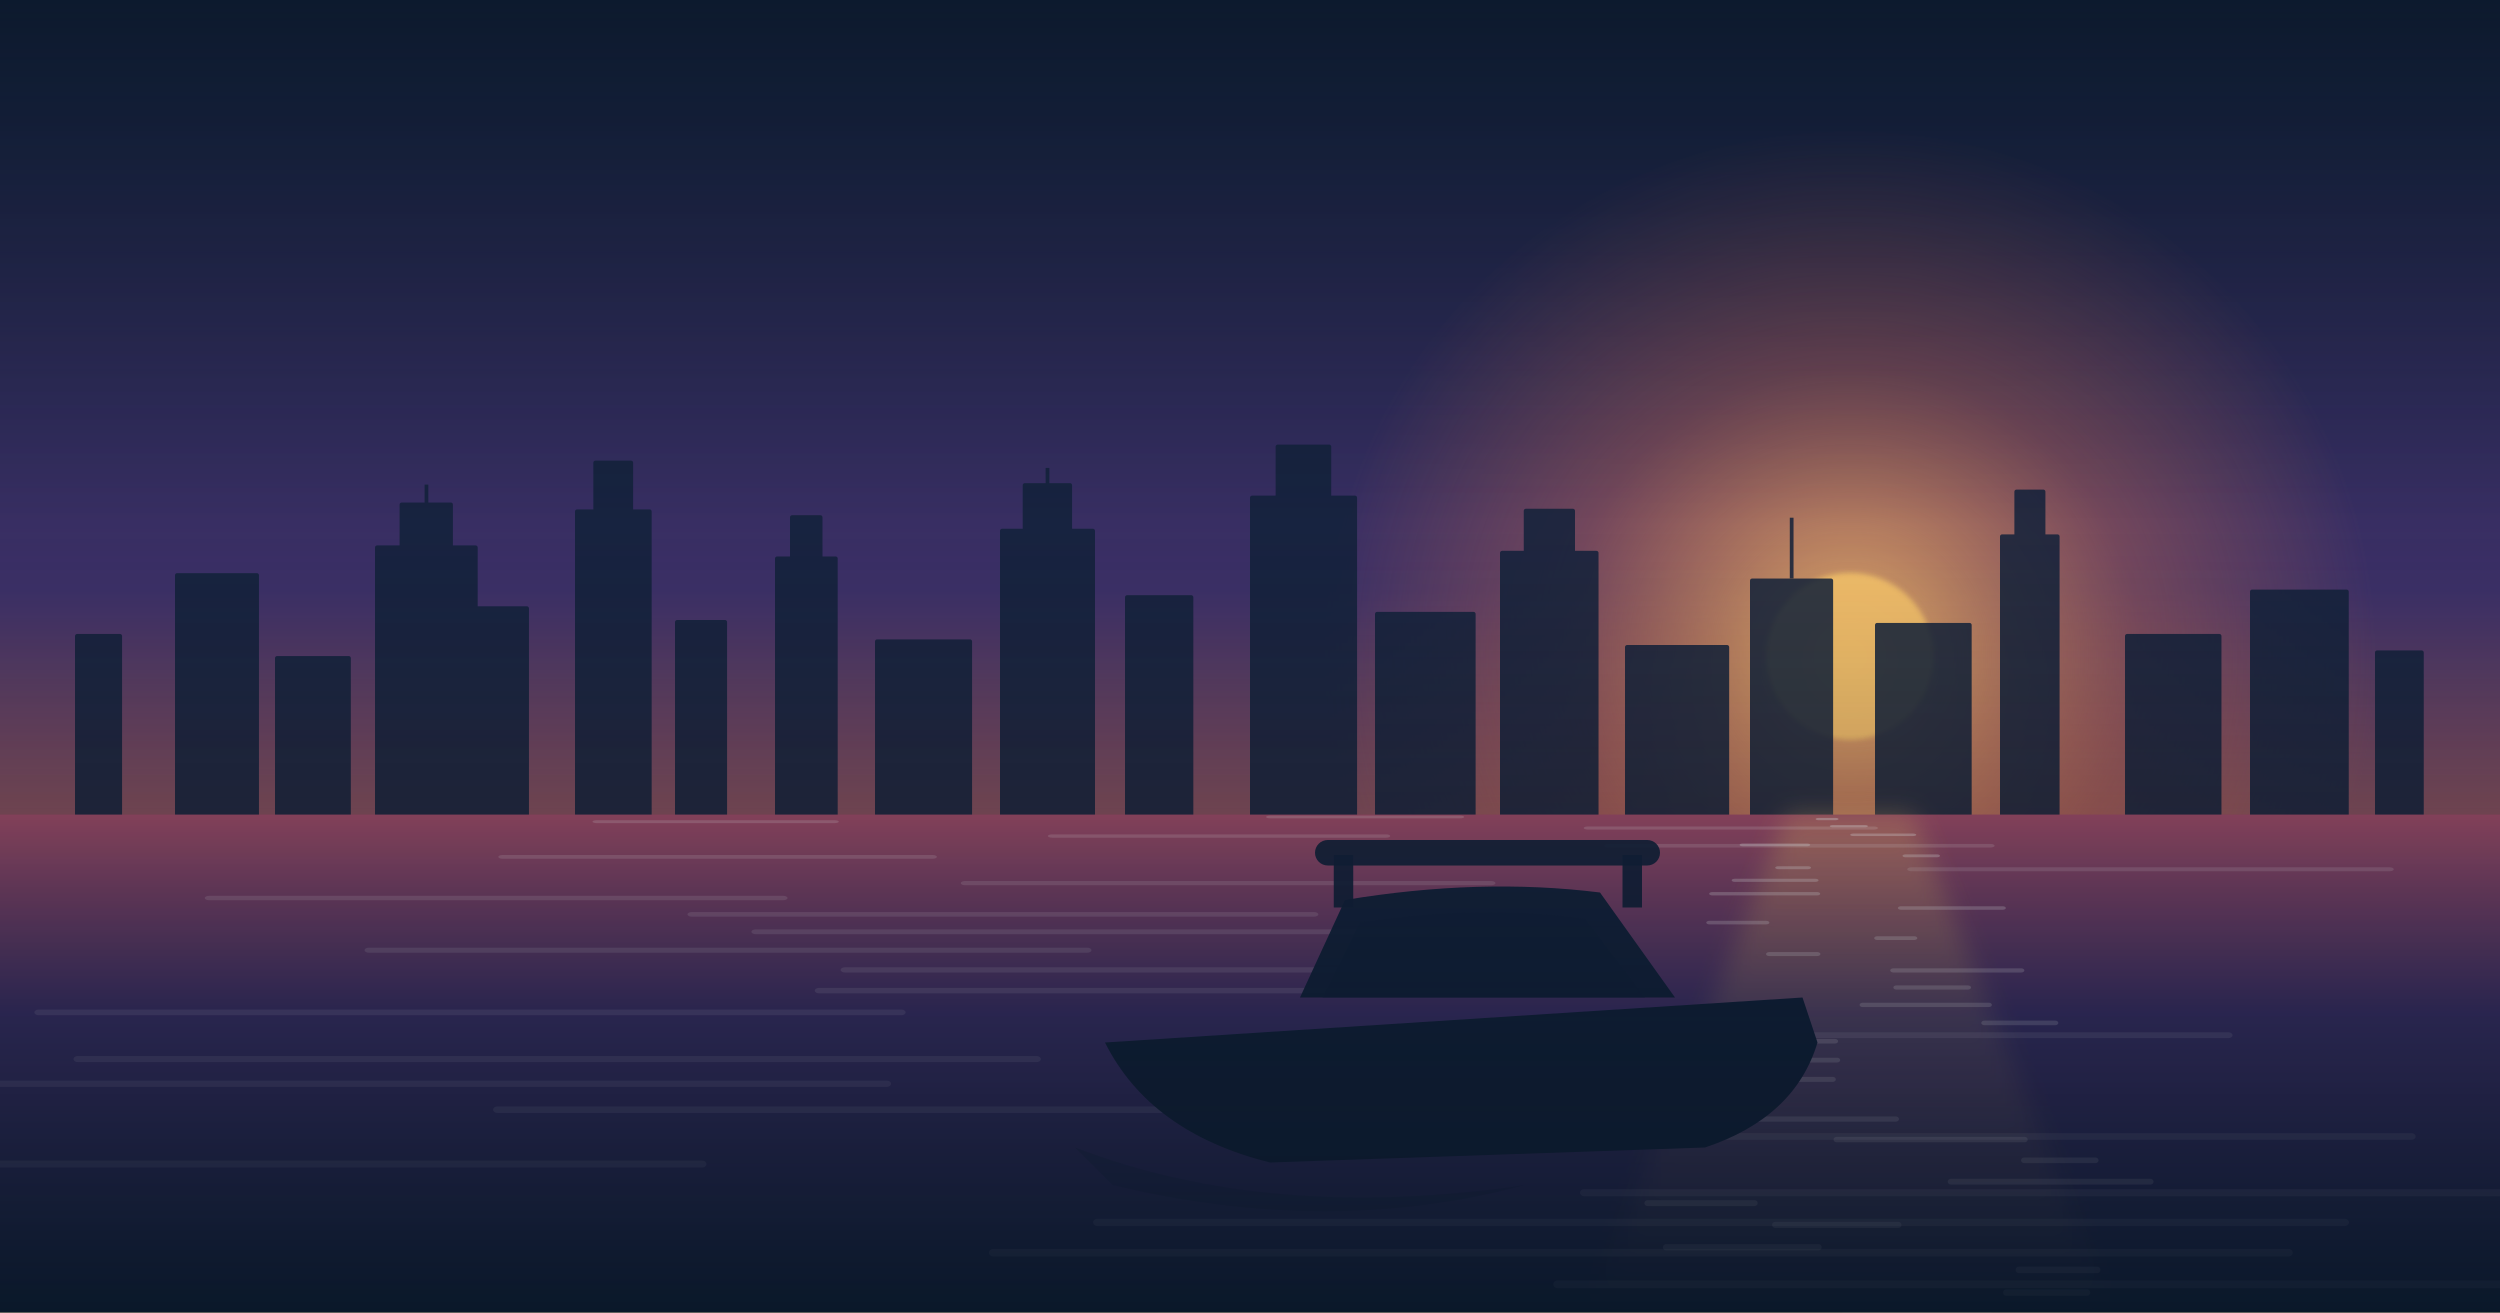
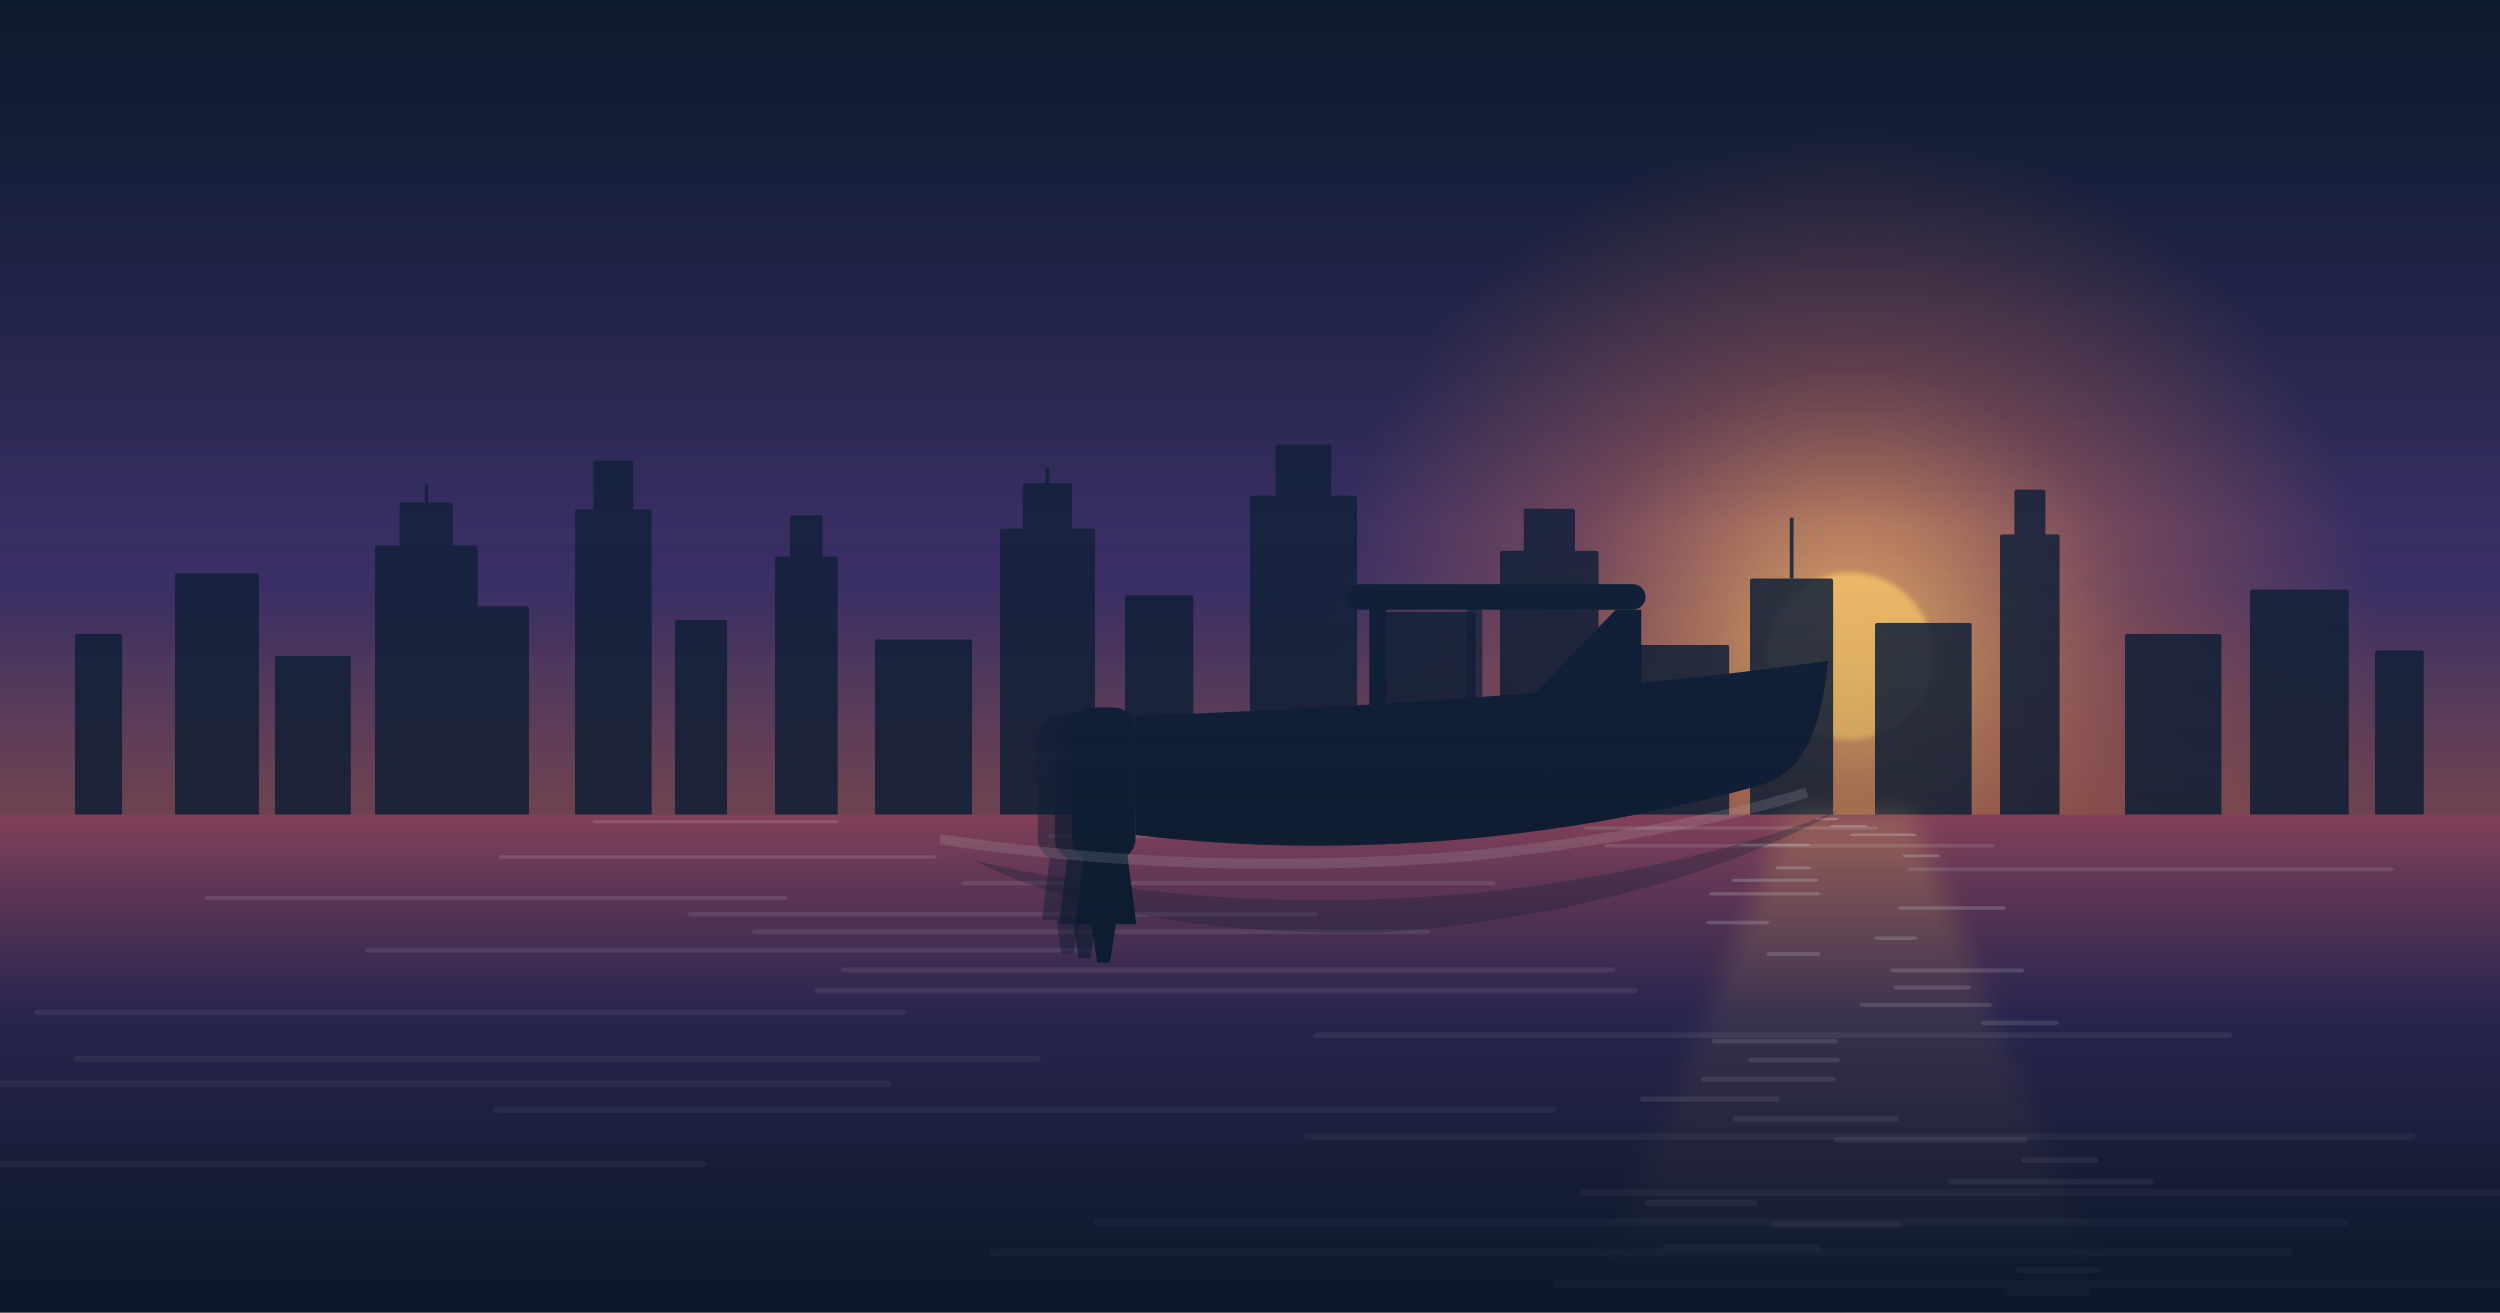
<svg xmlns="http://www.w3.org/2000/svg" viewBox="0 0 1200 630" width="1200" height="630" role="img">
  <defs>
    <linearGradient id="skyogcover" x1="0" y1="0" x2="0" y2="1">
      <stop offset="0%" stop-color="#12213a" />
      <stop offset="45%" stop-color="#3d3068" />
      <stop offset="82%" stop-color="#e0764f" />
      <stop offset="100%" stop-color="#f7c26b" />
    </linearGradient>
    <linearGradient id="seaogcover" x1="0" y1="0" x2="0" y2="1">
      <stop offset="0%" stop-color="#a24d68" />
      <stop offset="40%" stop-color="#3d3068" />
      <stop offset="100%" stop-color="#12213a" />
    </linearGradient>
    <radialGradient id="glowogcover" cx="50%" cy="50%" r="50%">
      <stop offset="0%" stop-color="#f7c26b" stop-opacity=".95" />
      <stop offset="55%" stop-color="#e0764f" stop-opacity=".35" />
      <stop offset="100%" stop-color="#e0764f" stop-opacity="0" />
    </radialGradient>
    <linearGradient id="vigogcover" x1="0" y1="0" x2="0" y2="1">
      <stop offset="0%" stop-color="#04101c" stop-opacity=".42" />
      <stop offset="40%" stop-color="#04101c" stop-opacity="0" />
      <stop offset="100%" stop-color="#04101c" stop-opacity=".55" />
    </linearGradient>
    <linearGradient id="reflogcover" x1="0" y1="0" x2="0" y2="1">
      <stop offset="0%" stop-color="#f7c26b" stop-opacity=".34" />
      <stop offset="45%" stop-color="#f7c26b" stop-opacity=".12" />
      <stop offset="100%" stop-color="#f7c26b" stop-opacity="0" />
    </linearGradient>
    <filter id="softogcover" x="-20%" y="-20%" width="140%" height="140%">
      <feGaussianBlur stdDeviation="1.4" />
    </filter>
    <filter id="blurogcover" x="-25%" y="-25%" width="150%" height="150%">
      <feGaussianBlur stdDeviation="6" />
    </filter>
  </defs>
  <rect width="1200" height="630" fill="url(#skyogcover)" />
  <circle cx="888" cy="315" r="252" fill="url(#glowogcover)" />
  <circle cx="888" cy="315" r="40" fill="#f7c26b" opacity=".9" filter="url(#softogcover)" />
  <g fill="#12213a" opacity="0.85">
    <rect x="36.0" y="304.3" width="22.6" height="90.3" rx="1" />
    <rect x="84.0" y="275.1" width="40.3" height="119.5" rx="1" />
    <rect x="132.0" y="314.9" width="36.4" height="79.7" rx="1" />
    <rect x="180.0" y="261.8" width="49.3" height="132.8" rx="1" />
    <rect x="191.8" y="241.2" width="25.6" height="23.2" rx="1" />
    <rect x="203.8" y="232.6" width="1.8" height="29.2" />
    <rect x="228.0" y="291.0" width="25.9" height="103.6" rx="1" />
    <rect x="276.0" y="244.5" width="36.8" height="150.1" rx="1" />
    <rect x="284.8" y="221.1" width="19.1" height="26.3" rx="1" />
    <rect x="324.0" y="297.6" width="25.0" height="97.0" rx="1" />
    <rect x="372.0" y="267.1" width="30.1" height="127.5" rx="1" />
    <rect x="379.2" y="247.3" width="15.6" height="22.2" rx="1" />
    <rect x="420.0" y="306.9" width="46.6" height="87.7" rx="1" />
    <rect x="480.0" y="253.8" width="45.6" height="140.8" rx="1" />
    <rect x="490.9" y="231.9" width="23.7" height="24.6" rx="1" />
    <rect x="501.9" y="224.6" width="1.8" height="29.2" />
    <rect x="540.0" y="285.7" width="32.8" height="108.9" rx="1" />
    <rect x="600.0" y="237.9" width="51.4" height="156.7" rx="1" />
    <rect x="612.3" y="213.4" width="26.7" height="27.5" rx="1" />
    <rect x="660.0" y="293.7" width="48.3" height="100.9" rx="1" />
    <rect x="720.0" y="264.4" width="47.3" height="130.2" rx="1" />
    <rect x="731.4" y="244.2" width="24.6" height="22.7" rx="1" />
    <rect x="780.0" y="309.6" width="50.0" height="85.0" rx="1" />
    <rect x="840.0" y="277.7" width="39.9" height="116.9" rx="1" />
    <rect x="859.1" y="248.5" width="1.8" height="29.2" />
    <rect x="900.0" y="299.0" width="46.4" height="95.6" rx="1" />
    <rect x="960.0" y="256.5" width="28.6" height="138.1" rx="1" />
    <rect x="966.9" y="235.0" width="14.9" height="24.1" rx="1" />
    <rect x="1020.0" y="304.3" width="46.3" height="90.3" rx="1" />
    <rect x="1080.0" y="283.0" width="47.4" height="111.6" rx="1" />
    <rect x="1140.0" y="312.2" width="23.4" height="82.4" rx="1" />
  </g>
  <rect x="0" y="391" width="1200" height="239" fill="url(#seaogcover)" />
  <path d="M858 391 L918 391 L1014 630 L762 630 Z" fill="url(#reflogcover)" filter="url(#blurogcover)" />
  <rect x="871.5" y="392.6" width="11.0" height="1.1" rx="1.5" fill="#ffffff" opacity="0.340" />
  <rect x="878.3" y="396.0" width="18.3" height="1.1" rx="1.5" fill="#ffffff" opacity="0.330" />
  <rect x="888.1" y="400.1" width="31.7" height="1.2" rx="1.5" fill="#ffffff" opacity="0.320" />
  <rect x="835.0" y="404.9" width="33.9" height="1.3" rx="1.5" fill="#ffffff" opacity="0.310" />
  <rect x="913.2" y="410.1" width="18.0" height="1.4" rx="1.5" fill="#ffffff" opacity="0.300" />
  <rect x="852.1" y="415.8" width="17.2" height="1.4" rx="1.5" fill="#ffffff" opacity="0.290" />
  <rect x="831.2" y="421.8" width="41.7" height="1.5" rx="1.5" fill="#ffffff" opacity="0.280" />
  <rect x="820.4" y="428.2" width="53.3" height="1.6" rx="1.5" fill="#ffffff" opacity="0.270" />
  <rect x="911.0" y="435.0" width="51.8" height="1.7" rx="1.5" fill="#ffffff" opacity="0.260" />
  <rect x="819.0" y="442.0" width="30.3" height="1.7" rx="1.5" fill="#ffffff" opacity="0.250" />
  <rect x="899.6" y="449.4" width="20.7" height="1.8" rx="1.5" fill="#ffffff" opacity="0.240" />
  <rect x="847.7" y="457.0" width="26.1" height="1.9" rx="1.5" fill="#ffffff" opacity="0.230" />
  <rect x="907.3" y="464.8" width="64.4" height="2.0" rx="1.5" fill="#ffffff" opacity="0.220" />
  <rect x="908.8" y="473.0" width="37.3" height="2.0" rx="1.5" fill="#ffffff" opacity="0.210" />
  <rect x="892.6" y="481.3" width="63.5" height="2.1" rx="1.5" fill="#ffffff" opacity="0.200" />
  <rect x="951.0" y="489.9" width="37.0" height="2.2" rx="1.5" fill="#ffffff" opacity="0.190" />
  <rect x="821.6" y="498.7" width="60.7" height="2.2" rx="1.5" fill="#ffffff" opacity="0.180" />
  <rect x="839.0" y="507.7" width="44.3" height="2.3" rx="1.5" fill="#ffffff" opacity="0.170" />
  <rect x="816.4" y="516.9" width="64.8" height="2.4" rx="1.5" fill="#ffffff" opacity="0.160" />
  <rect x="787.1" y="526.3" width="67.3" height="2.5" rx="1.5" fill="#ffffff" opacity="0.150" />
  <rect x="831.7" y="535.9" width="79.8" height="2.5" rx="1.5" fill="#ffffff" opacity="0.140" />
  <rect x="880.1" y="545.7" width="93.2" height="2.6" rx="1.5" fill="#ffffff" opacity="0.130" />
  <rect x="970.1" y="555.6" width="37.2" height="2.7" rx="1.5" fill="#ffffff" opacity="0.120" />
  <rect x="934.9" y="565.8" width="98.8" height="2.8" rx="1.5" fill="#ffffff" opacity="0.110" />
  <rect x="789.3" y="576.1" width="54.4" height="2.8" rx="1.5" fill="#ffffff" opacity="0.100" />
  <rect x="850.6" y="586.5" width="62.1" height="2.9" rx="1.5" fill="#ffffff" opacity="0.090" />
  <rect x="798.2" y="597.2" width="76.2" height="3.0" rx="1.5" fill="#ffffff" opacity="0.080" />
  <rect x="967.5" y="608.0" width="40.7" height="3.1" rx="1.5" fill="#ffffff" opacity="0.070" />
  <rect x="961.5" y="618.9" width="41.8" height="3.1" rx="1.5" fill="#ffffff" opacity="0.060" />
  <rect x="883.4" y="630.0" width="73.5" height="3.2" rx="1.5" fill="#ffffff" opacity="0.050" />
  <rect x="607.7" y="391.5" width="95.1" height="1.3" rx="2" fill="#ffffff" opacity="0.185" />
  <rect x="284.4" y="393.7" width="118.2" height="1.4" rx="2" fill="#ffffff" opacity="0.179" />
  <rect x="760.2" y="396.7" width="141.2" height="1.5" rx="2" fill="#ffffff" opacity="0.174" />
  <rect x="503.0" y="400.5" width="164.3" height="1.6" rx="2" fill="#ffffff" opacity="0.168" />
  <rect x="770.0" y="405.1" width="187.4" height="1.7" rx="2" fill="#ffffff" opacity="0.163" />
  <rect x="239.2" y="410.4" width="210.5" height="1.8" rx="2" fill="#ffffff" opacity="0.158" />
  <rect x="915.5" y="416.3" width="233.5" height="1.9" rx="2" fill="#ffffff" opacity="0.152" />
  <rect x="461.2" y="422.9" width="256.6" height="2.0" rx="2" fill="#ffffff" opacity="0.147" />
  <rect x="98.3" y="430.0" width="279.7" height="2.1" rx="2" fill="#ffffff" opacity="0.142" />
  <rect x="330.0" y="437.8" width="302.8" height="2.2" rx="2" fill="#ffffff" opacity="0.136" />
  <rect x="360.7" y="446.1" width="325.8" height="2.3" rx="2" fill="#ffffff" opacity="0.131" />
  <rect x="175.0" y="454.9" width="348.9" height="2.4" rx="2" fill="#ffffff" opacity="0.125" />
  <rect x="403.5" y="464.3" width="372.0" height="2.5" rx="2" fill="#ffffff" opacity="0.120" />
  <rect x="391.1" y="474.2" width="395.1" height="2.6" rx="2" fill="#ffffff" opacity="0.115" />
  <rect x="16.5" y="484.6" width="418.2" height="2.7" rx="2" fill="#ffffff" opacity="0.109" />
  <rect x="630.4" y="495.5" width="441.2" height="2.8" rx="2" fill="#ffffff" opacity="0.104" />
  <rect x="35.3" y="506.9" width="464.3" height="2.9" rx="2" fill="#ffffff" opacity="0.098" />
  <rect x="-59.7" y="518.7" width="487.4" height="3.0" rx="2" fill="#ffffff" opacity="0.093" />
  <rect x="236.7" y="531.1" width="510.5" height="3.1" rx="2" fill="#ffffff" opacity="0.088" />
  <rect x="626.0" y="543.9" width="533.5" height="3.2" rx="2" fill="#ffffff" opacity="0.082" />
  <rect x="-217.5" y="557.1" width="556.6" height="3.3" rx="2" fill="#ffffff" opacity="0.077" />
  <rect x="758.4" y="570.8" width="579.7" height="3.4" rx="2" fill="#ffffff" opacity="0.072" />
  <rect x="524.7" y="585.0" width="602.8" height="3.5" rx="2" fill="#ffffff" opacity="0.066" />
  <rect x="474.7" y="599.5" width="625.8" height="3.6" rx="2" fill="#ffffff" opacity="0.061" />
  <rect x="745.6" y="614.6" width="648.9" height="3.7" rx="2" fill="#ffffff" opacity="0.055" />
  <rect x="554.4" y="630.0" width="672.0" height="3.8" rx="2" fill="#ffffff" opacity="0.050" />
-   <g transform="translate(516.0,370.8) scale(3.6)" fill="#12213a">
-     <path d="M4 36 L97 30 L99 36 Q96 46 84 50 L26 52 Q10 48 4 36 Z" />
-     <path d="M30 30 L36 17 Q54 14 70 16 L80 30 Z" opacity=".96" />
-     <path d="M33 30 L38 20 Q54 17.5 68 19.5 L76 30 Z" opacity=".55" />
-     <rect x="32" y="9" width="46" height="3.4" rx="1.7" opacity=".92" />
-     <rect x="34.5" y="11" width="2.6" height="7" opacity=".92" />
-     <rect x="73" y="11" width="2.6" height="7" opacity=".92" />
-     <path d="M0 50 Q26 60 60 55 Q34 62 5 55 Z" opacity=".3" />
+   <g transform="translate(492.0,233.5) scale(4.08)" fill="#12213a">
+     <g opacity=".45">
+       <rect x="1.5" y="27" width="7" height="17" rx="2.6" />
+       <path d="M3 43 h4.5 l1 8 h-2.2 l-.6 4 h-1.4 l-.6 -4 h-1.7 z" />
+     </g>
+     <g opacity=".7">
+       <rect x="3.5" y="26.5" width="7" height="17.5" rx="2.6" />
+       <path d="M5 43.5 h4.5 l1 8 h-2.2 l-.6 4 h-1.4 l-.6 -4 h-1.7 z" />
+     </g>
+     <rect x="5.5" y="26" width="7.5" height="18" rx="2.6" />
+     <path d="M7 43 h5 l1.1 8.5 h-2.4 l-.7 4.5 h-1.5 l-.7 -4.5 h-1.9 z" />
+     <path d="M13 27 L13 41                C 38 44, 64 41.5, 87 35                C 91 33.5, 93.5 30, 94.5 20.5                C 70 24, 40 26, 13 27 Z" />
+     <path d="M13 41 C 38 44, 64 41.5, 87 35 L 86 32.8                C 64 39.3, 38 41.8, 13 38.8 Z" opacity=".45" />
+     <path d="M62 31.5 L78 29.5 L77 32 L61 33.5 Z" opacity=".35" />
+     <rect x="38" y="11.5" width="35" height="3" rx="1.5" />
+     <rect x="40.5" y="14" width="2" height="12.5" />
+     <rect x="52" y="14" width="1.8" height="12.5" opacity=".7" />
+     <path d="M58 26.3 L69.5 14.5 L72.5 14.5 L72.5 25.6 Z" />
+     <path d="M60.5 25.4 L69.5 16 L70.8 16 L70.8 25 Z" opacity=".4" />
+     <path d="M76 25 L92 21.5" stroke="#12213a" stroke-width="1.1" opacity=".55" fill="none" />
+     <path d="M-6 44 Q24 51 56 47.5 Q80 44.5 96 38 Q74 50 42 52.5 Q12 53 -6 44 Z" opacity=".3" />
+     <path d="M-10 41.5 Q20 46 52 43.5 Q76 41 92 36" stroke="#ffffff" stroke-width="1.2" opacity=".16" fill="none" />
  </g>
  <rect width="1200" height="630" fill="url(#vigogcover)" />
</svg>
